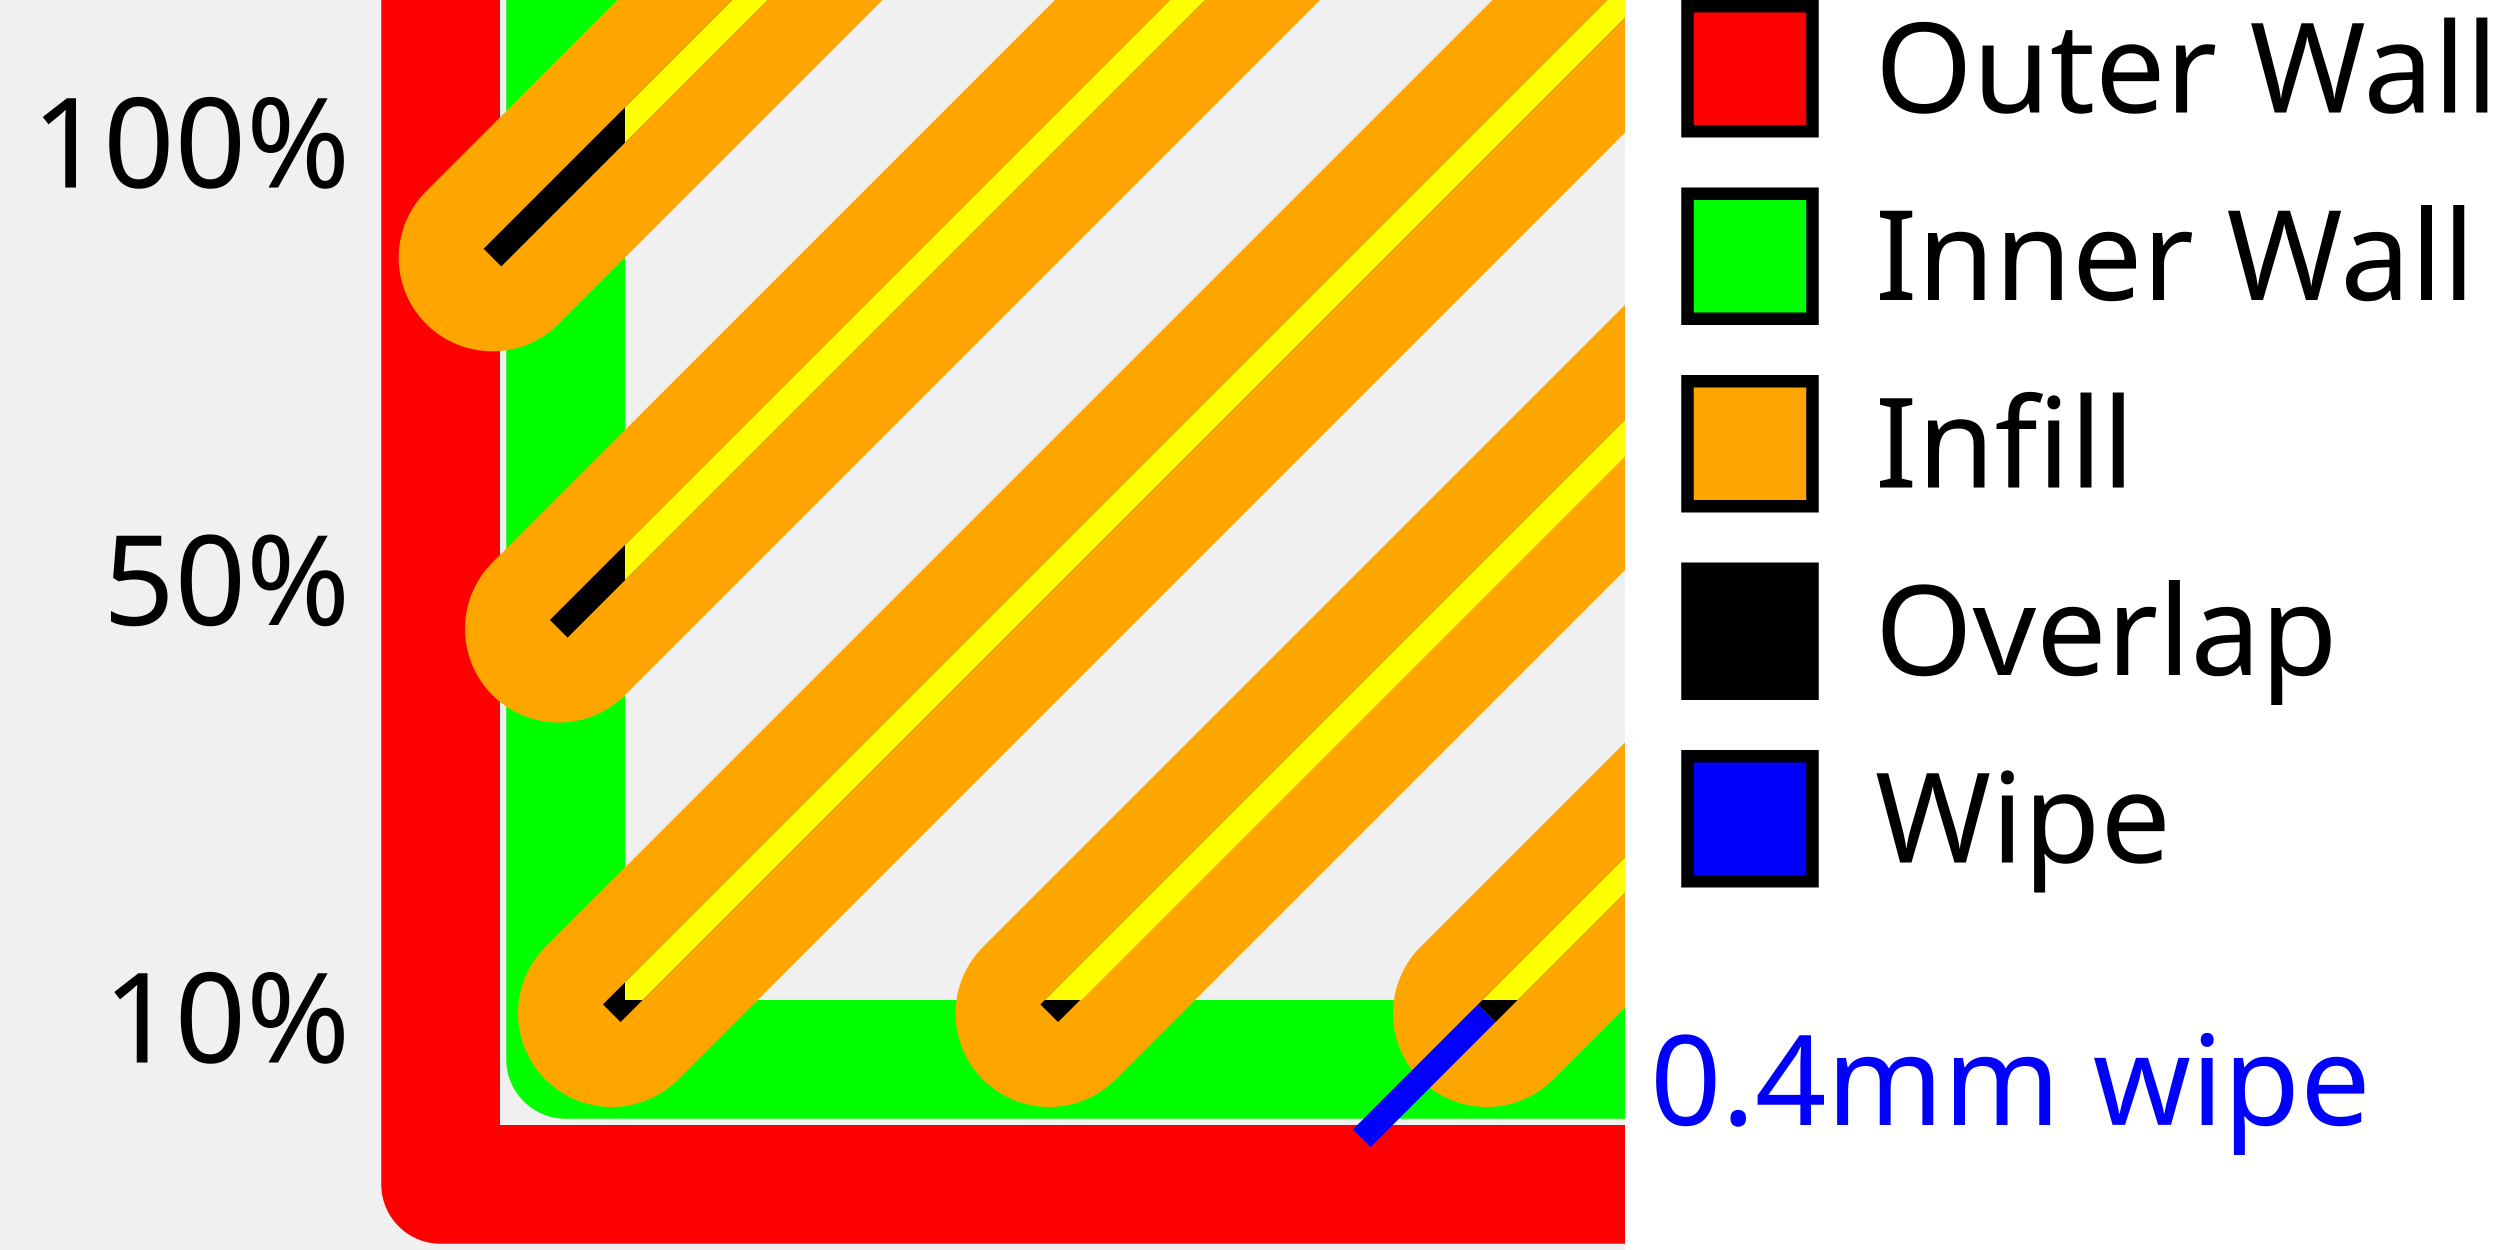
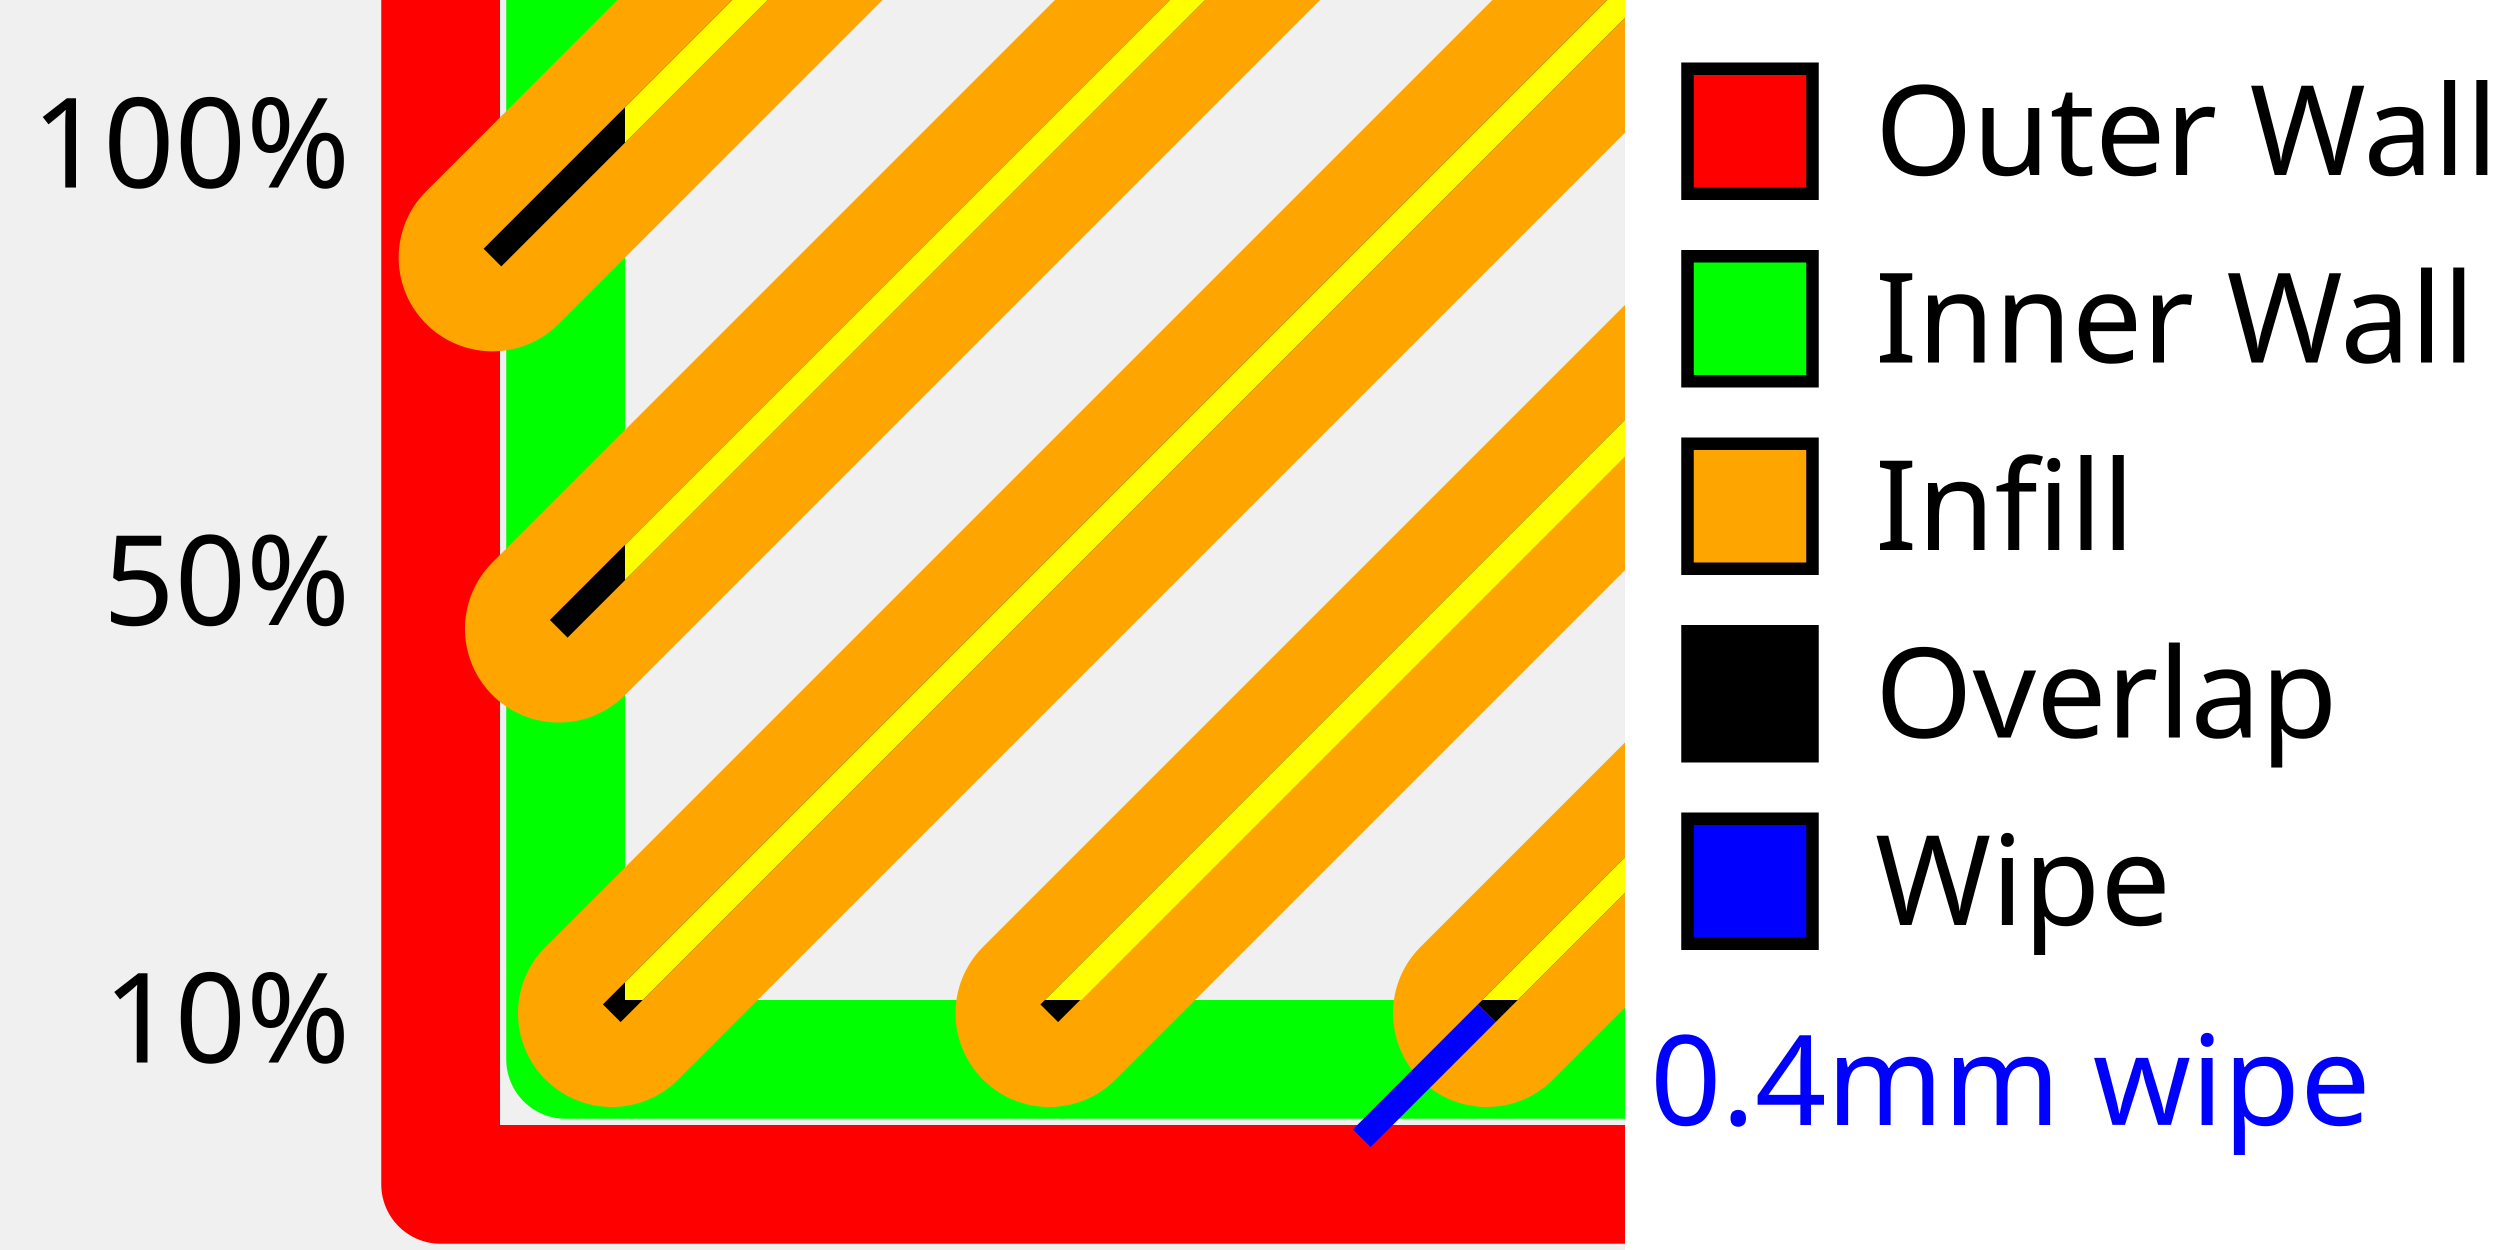
<svg xmlns="http://www.w3.org/2000/svg" width="2000" height="1000">
  <g stroke-linejoin="round" stroke-width="95" fill="none">
    <path d="M352.5,0 v947.5 h947.5" stroke="red" />
    <path d="M452.5,0 v847.5 h847.5" stroke="lime" />
  </g>
  <g stroke-linecap="round" stroke-width="150" stroke="orange">
    <line x1="393.93" y1="206.07" x2="800" y2="-200" />
    <line x1="446.97" y1="503.03" x2="1150" y2="-200" />
    <line x1="489.39" y1="810.61" x2="1500" y2="-200" />
    <line x1="839.39" y1="810.61" x2="1500" y2="150" />
    <line x1="1189.39" y1="810.61" x2="1500" y2="500" />
  </g>
  <g stroke-width="20" stroke="black">
    <line x1="393.93" y1="206.07" x2="800" y2="-200" />
    <line x1="446.97" y1="503.03" x2="1150" y2="-200" />
    <line x1="489.39" y1="810.61" x2="1500" y2="-200" />
    <line x1="839.39" y1="810.61" x2="1500" y2="150" />
    <line x1="1189.39" y1="810.61" x2="1500" y2="500" />
  </g>
  <line x1="1089.39" y1="910.61" x2="1189.39" y2="810.61" stroke-width="20" stroke="blue" />
  <g fill="yellow">
    <polygon points="500,85.85 585.85,0 614.15,0 500,114.15" />
    <polygon points="500,435.85 935.85,0 964.15,0 500,464.15" />
    <polygon points="500,785.85 1285.85,0 1314.15,0 514.15,800 500,800" />
    <polygon points="835.85,800 1300,335.85 1300,365.15 865.15,800" />
    <polygon points="1185.85,800 1300,685.85 1300,714.15 1214.15,800" />
  </g>
  <rect x="1300" y="0" width="700" height="1000" fill="white" />
  <g font-family="sans-serif" font-size="100px" text-anchor="end">
    <text x="280" y="150">100%</text>
    <text x="280" y="500">50%</text>
    <text x="280" y="850">10%</text>
  </g>
  <text x="1320" y="900" font-family="sans-serif" font-size="100px" fill="blue">0.4mm wipe</text>
  <g stroke-width="10" stroke="black">
-     <rect x="1350" y="5" width="100" height="100" fill="red" />
-     <rect x="1350" y="155" width="100" height="100" fill="lime" />
-     <rect x="1350" y="305" width="100" height="100" fill="orange" />
-     <rect x="1350" y="455" width="100" height="100" />
-     <rect x="1350" y="605" width="100" height="100" fill="blue" />
+     <rect x="1350" y="55" width="100" height="100" fill="red" />
+     <rect x="1350" y="205" width="100" height="100" fill="lime" />
+     <rect x="1350" y="355" width="100" height="100" fill="orange" />
+     <rect x="1350" y="505" width="100" height="100" />
+     <rect x="1350" y="655" width="100" height="100" fill="blue" />
  </g>
  <g font-family="sans-serif" font-size="100px">
-     <text x="1500" y="90">Outer Wall</text>
-     <text x="1500" y="240">Inner Wall</text>
-     <text x="1500" y="390">Infill</text>
-     <text x="1500" y="540">Overlap</text>
-     <text x="1500" y="690">Wipe</text>
+     <text x="1500" y="140">Outer Wall</text>
+     <text x="1500" y="290">Inner Wall</text>
+     <text x="1500" y="440">Infill</text>
+     <text x="1500" y="590">Overlap</text>
+     <text x="1500" y="740">Wipe</text>
  </g>
</svg>
